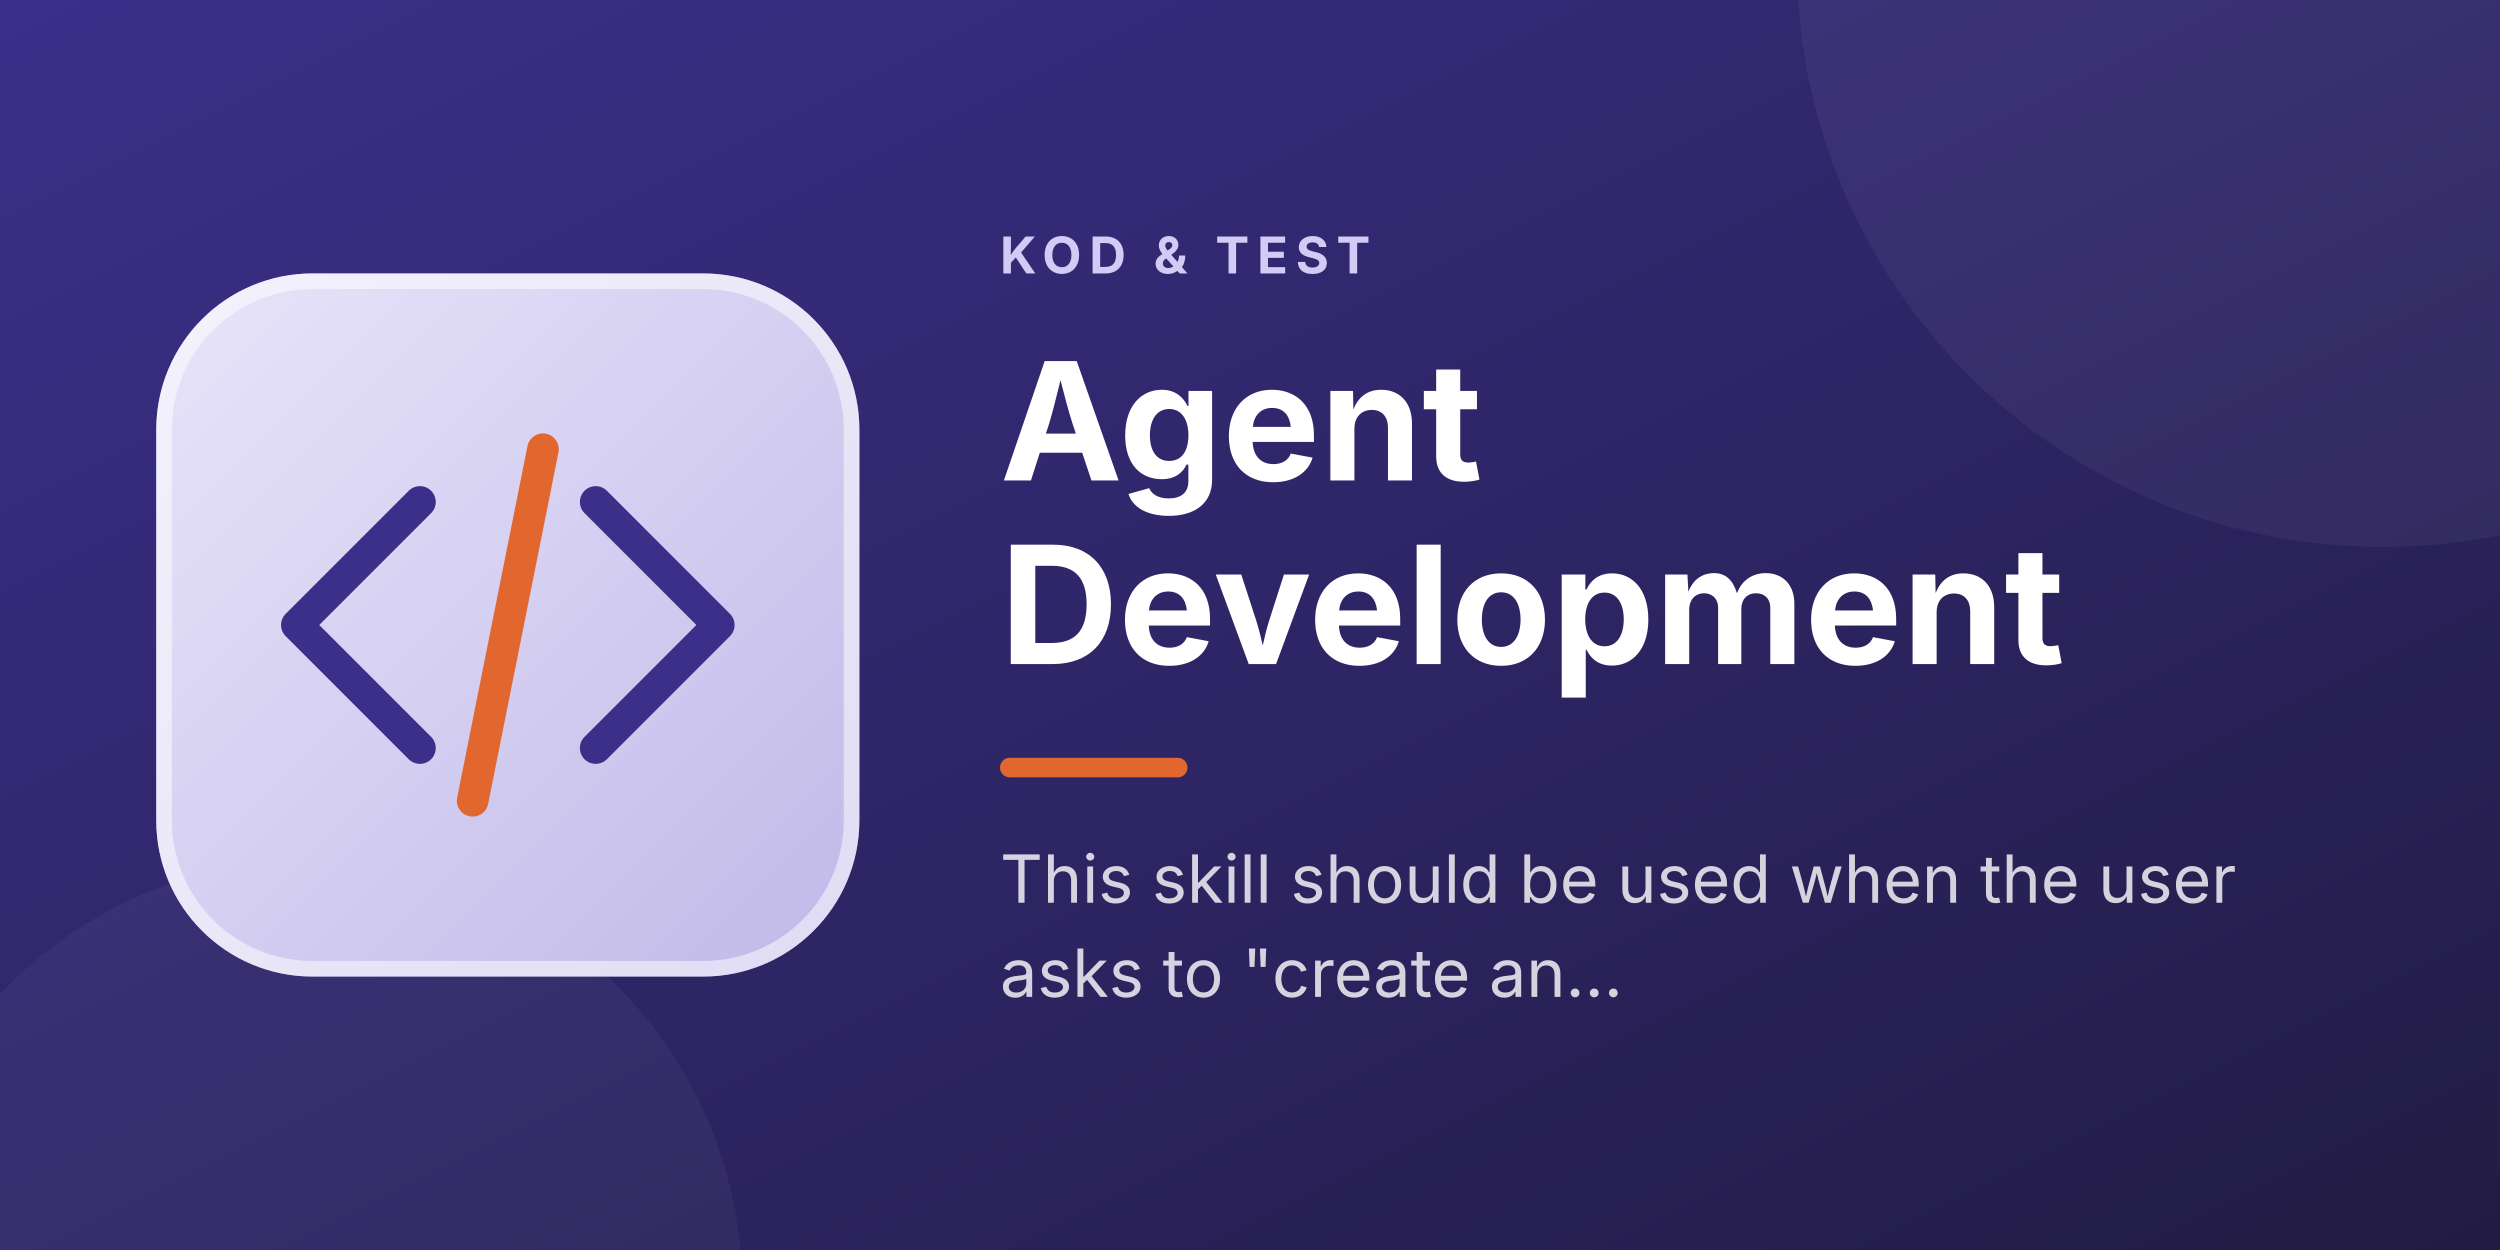
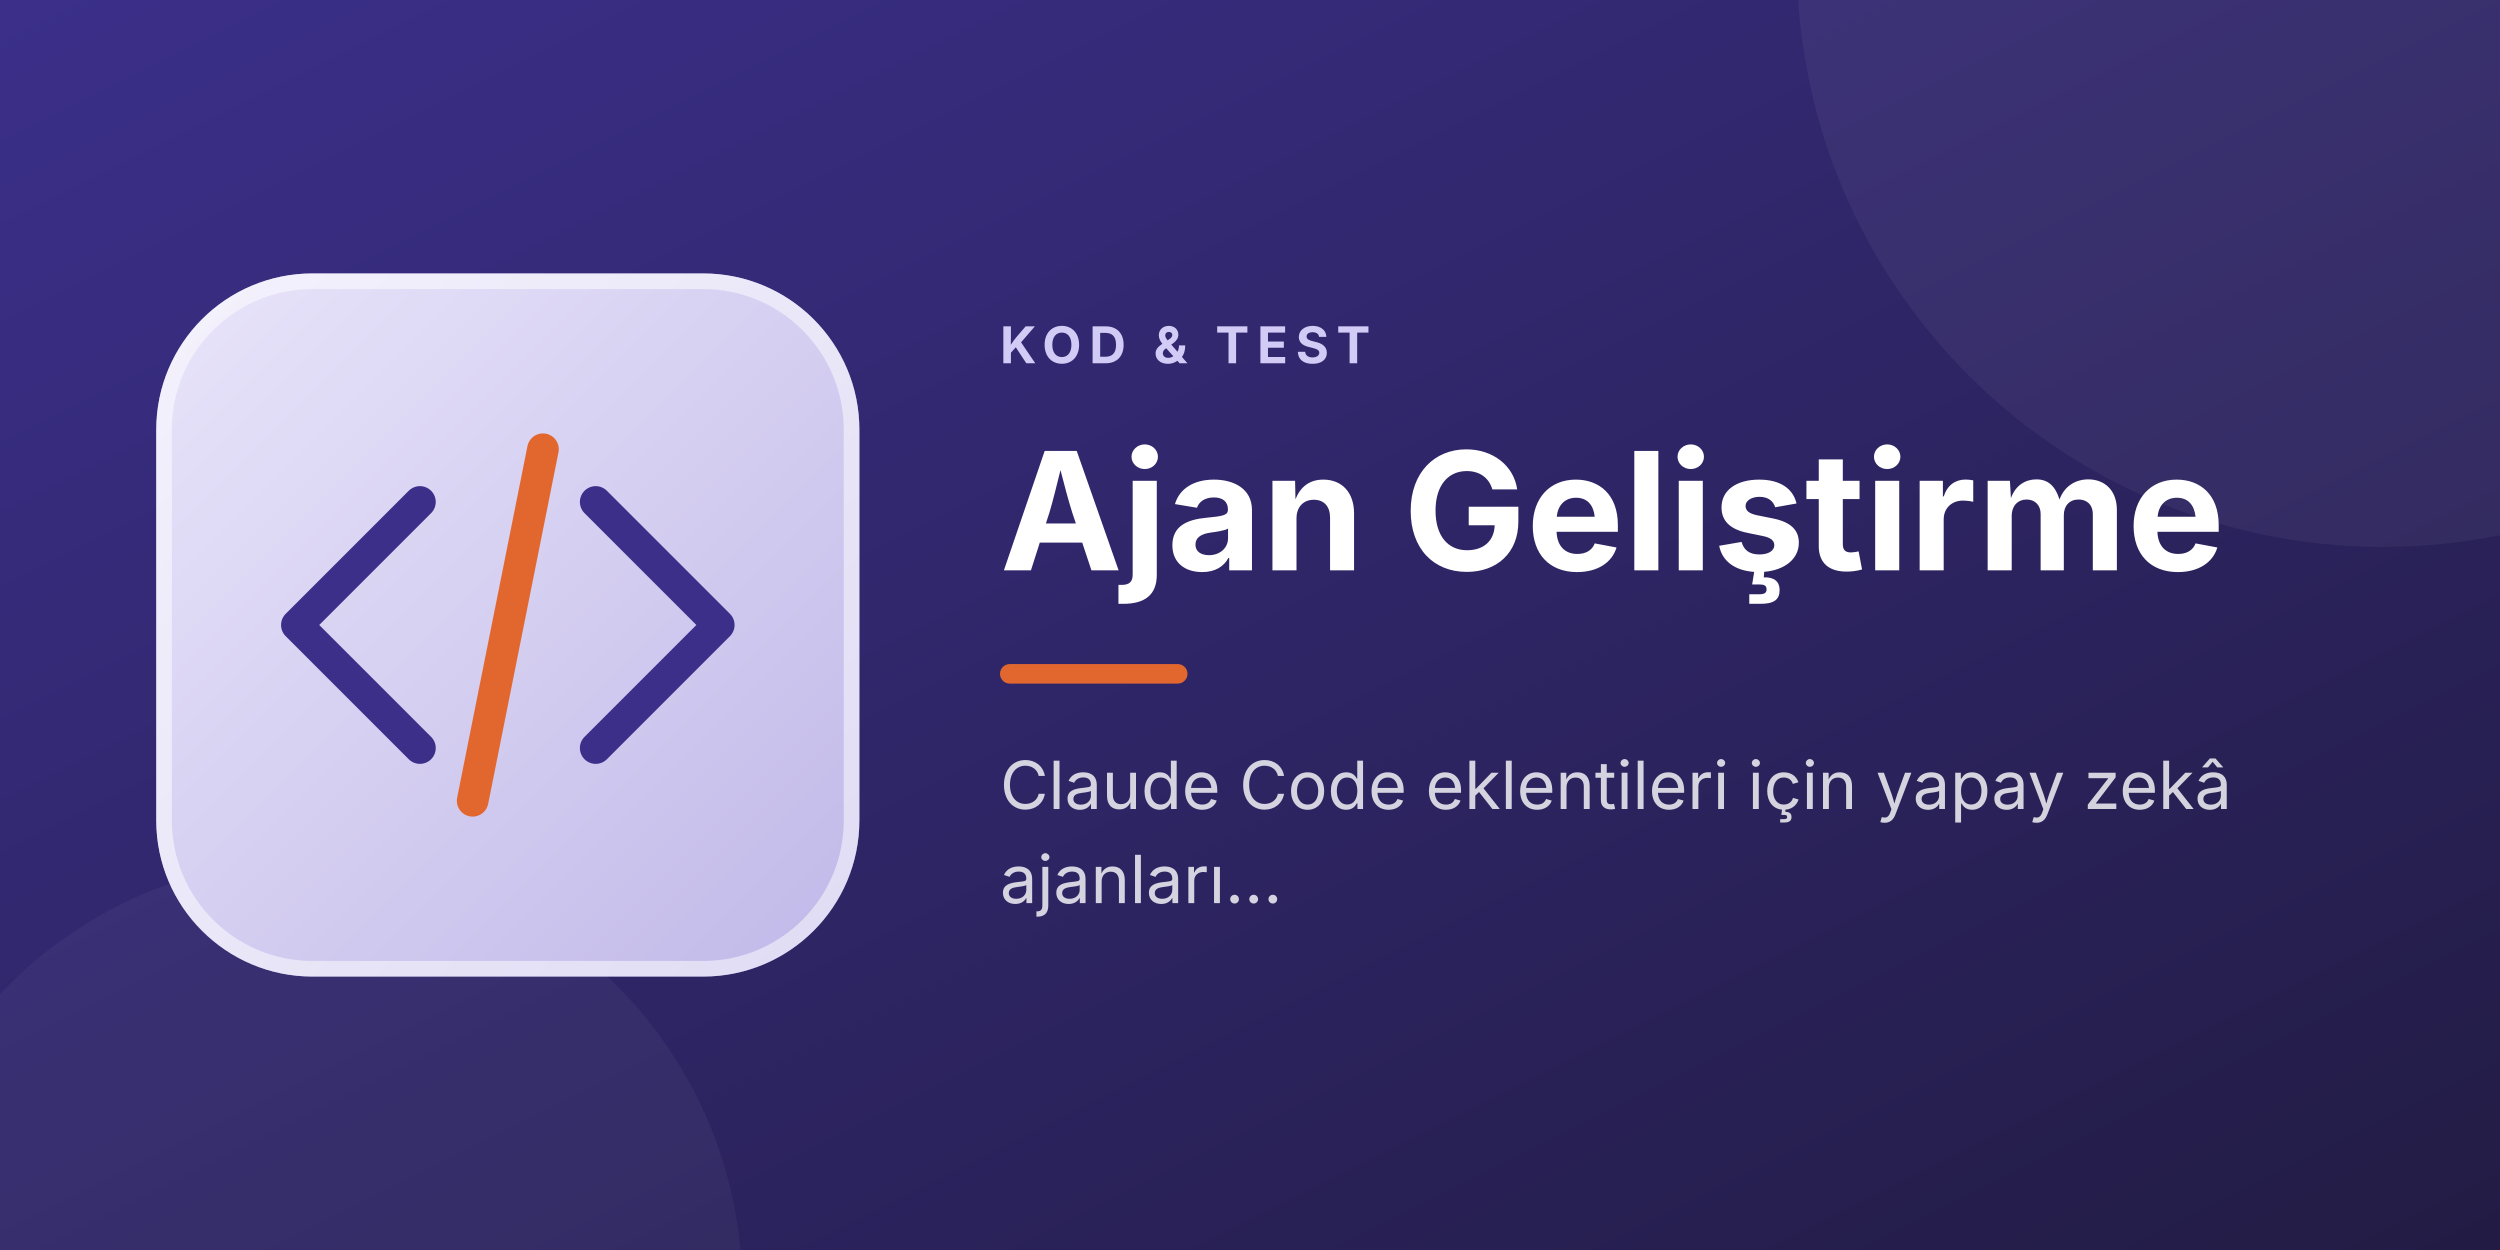
- <svg xmlns="http://www.w3.org/2000/svg" viewBox="0 0 640 320" width="640" height="320" role="img" aria-label="Agent Development">
+ <svg xmlns="http://www.w3.org/2000/svg" viewBox="0 0 640 320" width="640" height="320" role="img" aria-label="Ajan Geliştirme">
  <defs>
    <linearGradient id="kp-agent-development" x1="0" y1="0" x2="1" y2="1">
      <stop offset="0" stop-color="#3b2f8a" />
      <stop offset="1" stop-color="#221c44" />
    </linearGradient>
    <linearGradient id="kt-agent-development" x1="0" y1="0" x2="1" y2="1">
      <stop offset="0" stop-color="#e9e5fa" />
      <stop offset="1" stop-color="#c0b8e8" />
    </linearGradient>
  </defs>
  <rect width="640" height="320" fill="url(#kp-agent-development)" />
  <circle cx="610" cy="-10" r="150" fill="#ffffff" fill-opacity=".05" />
  <circle cx="80" cy="330" r="110" fill="#ffffff" fill-opacity=".04" />
  <rect x="40" y="70" width="180" height="180" rx="40" fill="url(#kt-agent-development)" />
  <rect x="42" y="72" width="176" height="176" rx="38" fill="none" stroke="#ffffff" stroke-opacity=".5" stroke-width="4" />
  <g transform="translate(58 88) scale(2.25)" fill="none" stroke-width="3.6" stroke-linecap="round" stroke-linejoin="round">
    <g stroke="#3b2f8a">
      <path d="M22 18 8 32l14 14M42 18l14 14-14 14" />
    </g>
    <g stroke="#e2672f">
      <path d="M36 12 28 52" />
    </g>
  </g>
  <g font-family="Space Grotesk, Inter, Segoe UI, sans-serif">
-     <text x="256" y="70" font-size="13" font-weight="700" letter-spacing="2" fill="#d2cbf5">KOD &amp; TEST</text>
-     <text x="256" y="86" font-size="42" font-weight="700" fill="#ffffff">
-       <tspan x="256" dy="37.0">Agent</tspan>
-       <tspan x="256" dy="47.0">Development</tspan>
+     <text x="256" y="93" font-size="13" font-weight="700" letter-spacing="2" fill="#d2cbf5">KOD &amp; TEST</text>
+     <text x="256" y="109" font-size="42" font-weight="700" fill="#ffffff">
+       <tspan x="256" dy="37.0">Ajan Geliştirme</tspan>
    </text>
-     <rect x="256" y="194" width="48" height="5" rx="2.5" fill="#e2672f" />
-     <text x="256" y="215" font-size="17" fill="#ffffff" fill-opacity=".8">
-       <tspan x="256" dy="16.1">This skill should be used when the user</tspan>
-       <tspan x="256" dy="24.1">asks to "create an…</tspan>
+     <rect x="256" y="170" width="48" height="5" rx="2.5" fill="#e2672f" />
+     <text x="256" y="191" font-size="17" fill="#ffffff" fill-opacity=".8">
+       <tspan x="256" dy="16.1">Claude Code eklentileri için yapay zekâ</tspan>
+       <tspan x="256" dy="24.1">ajanları…</tspan>
    </text>
  </g>
</svg>
